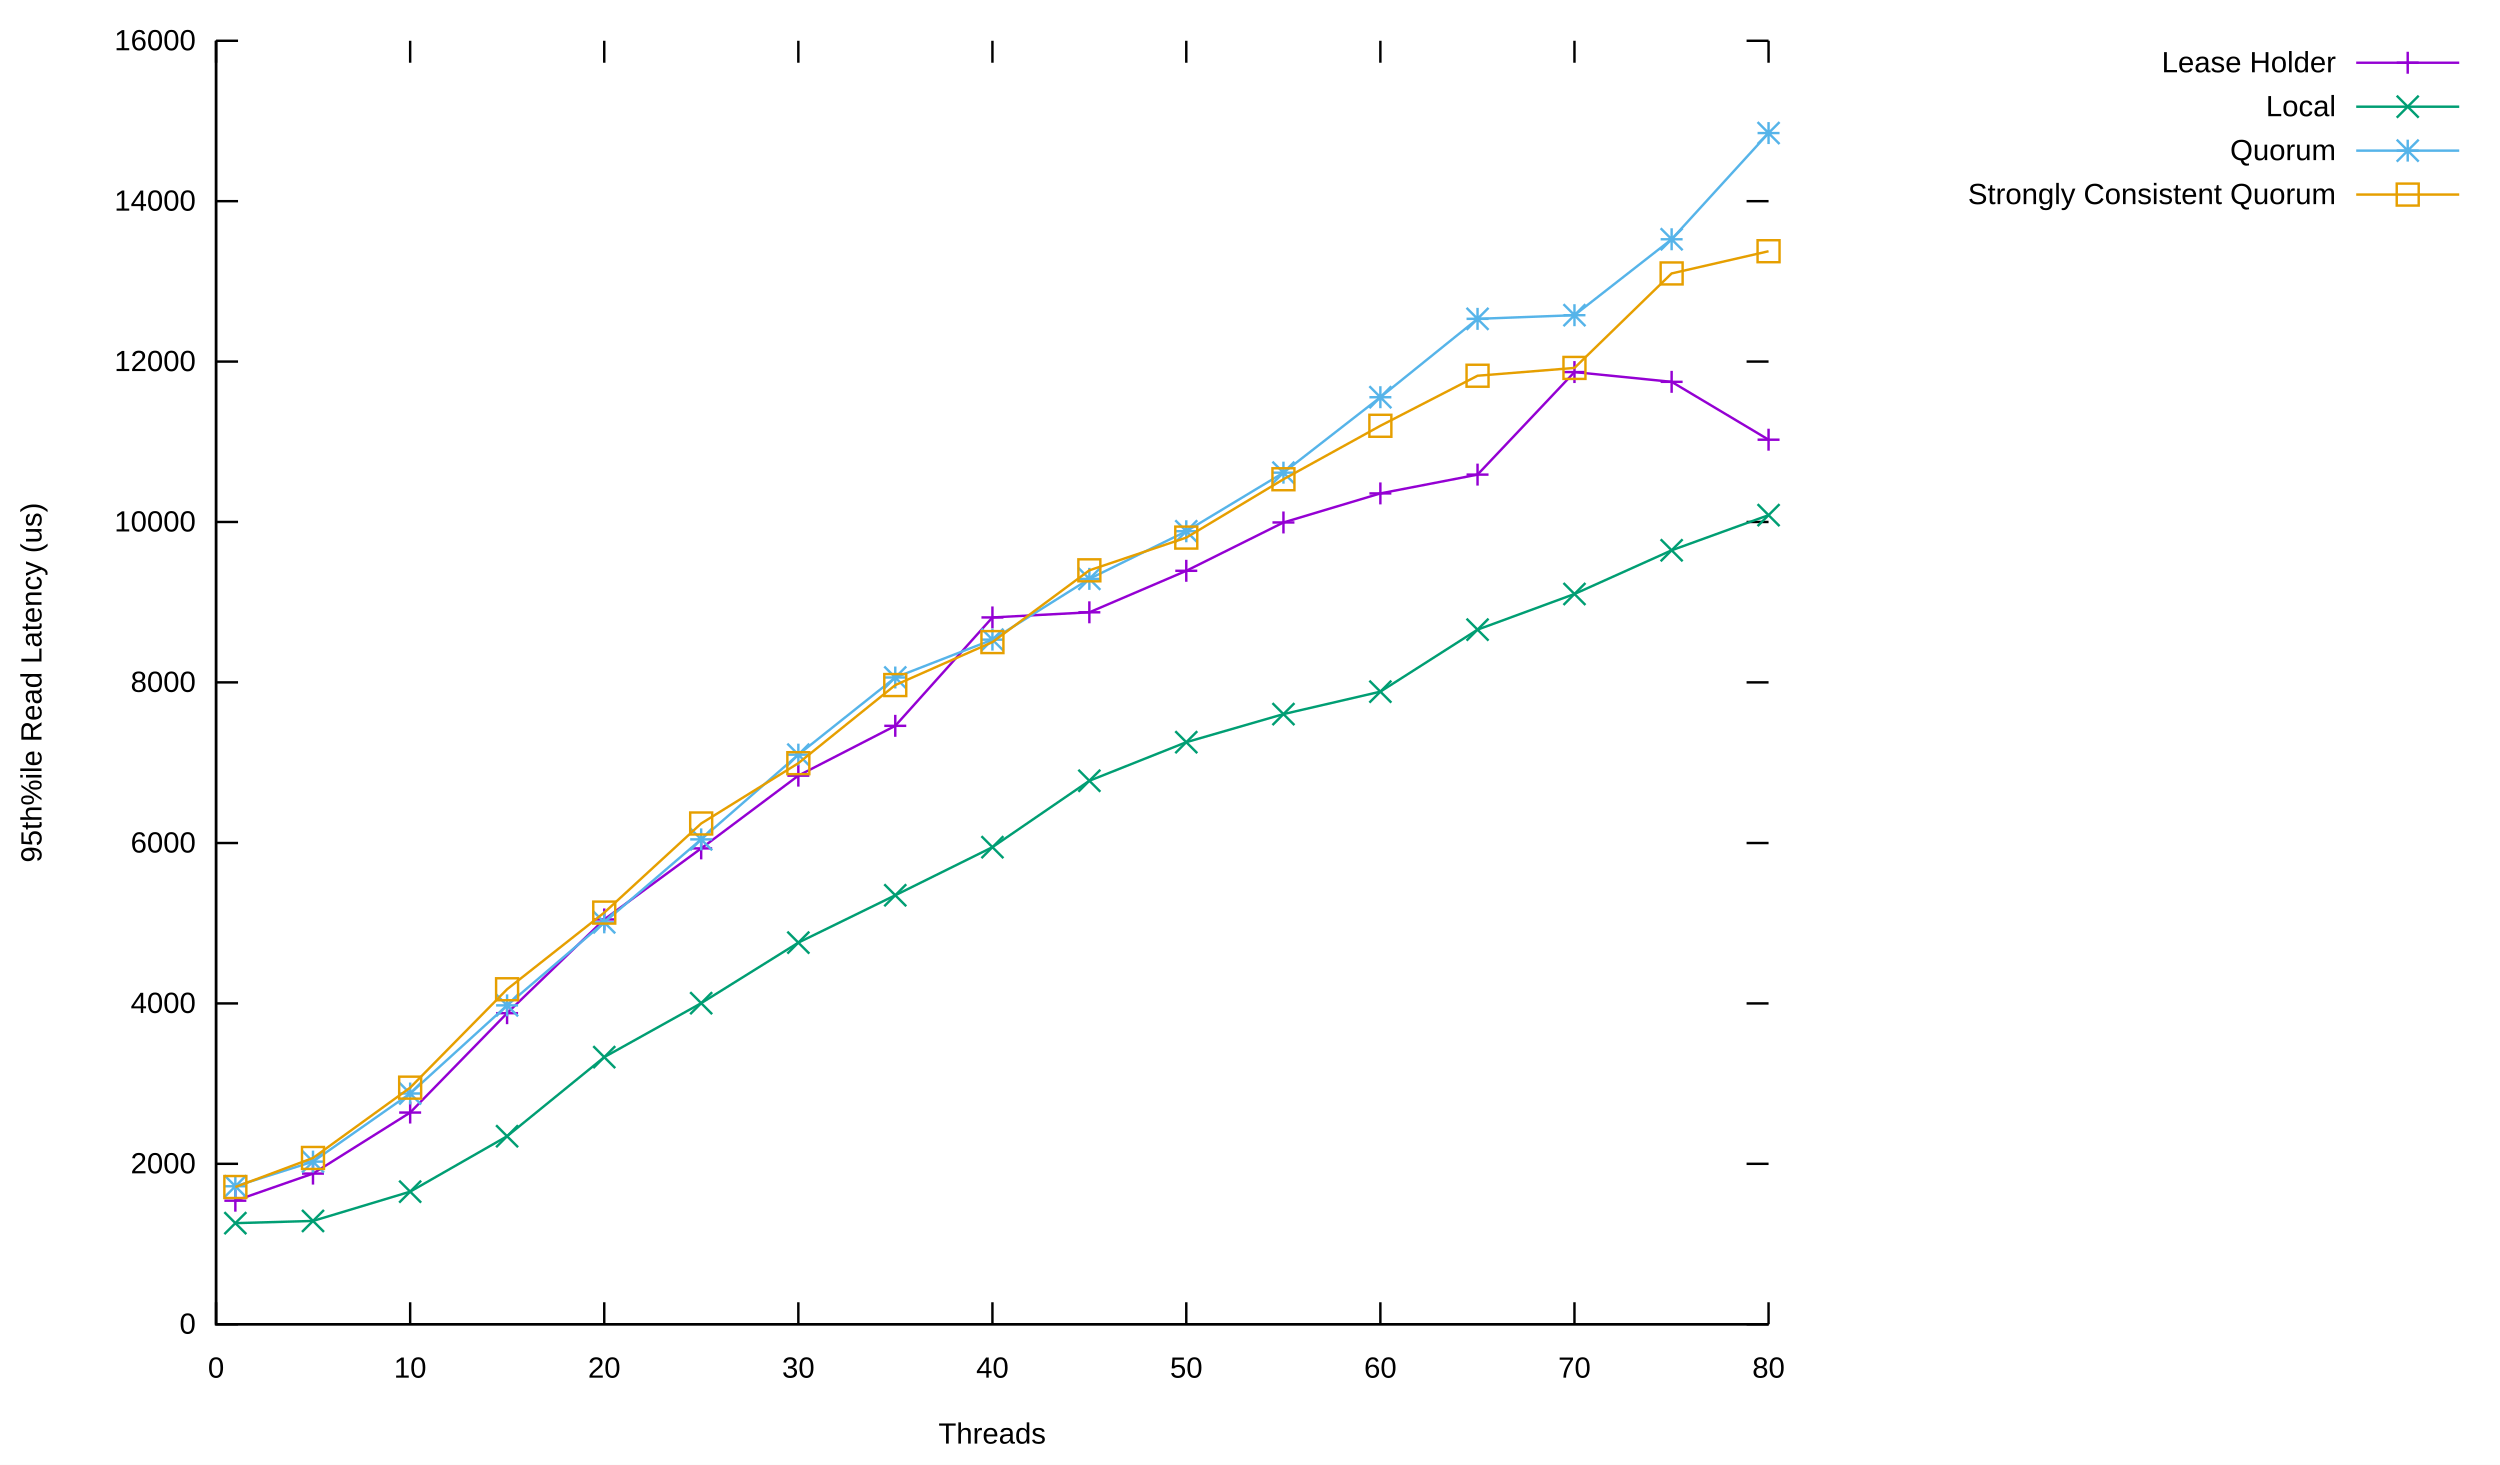
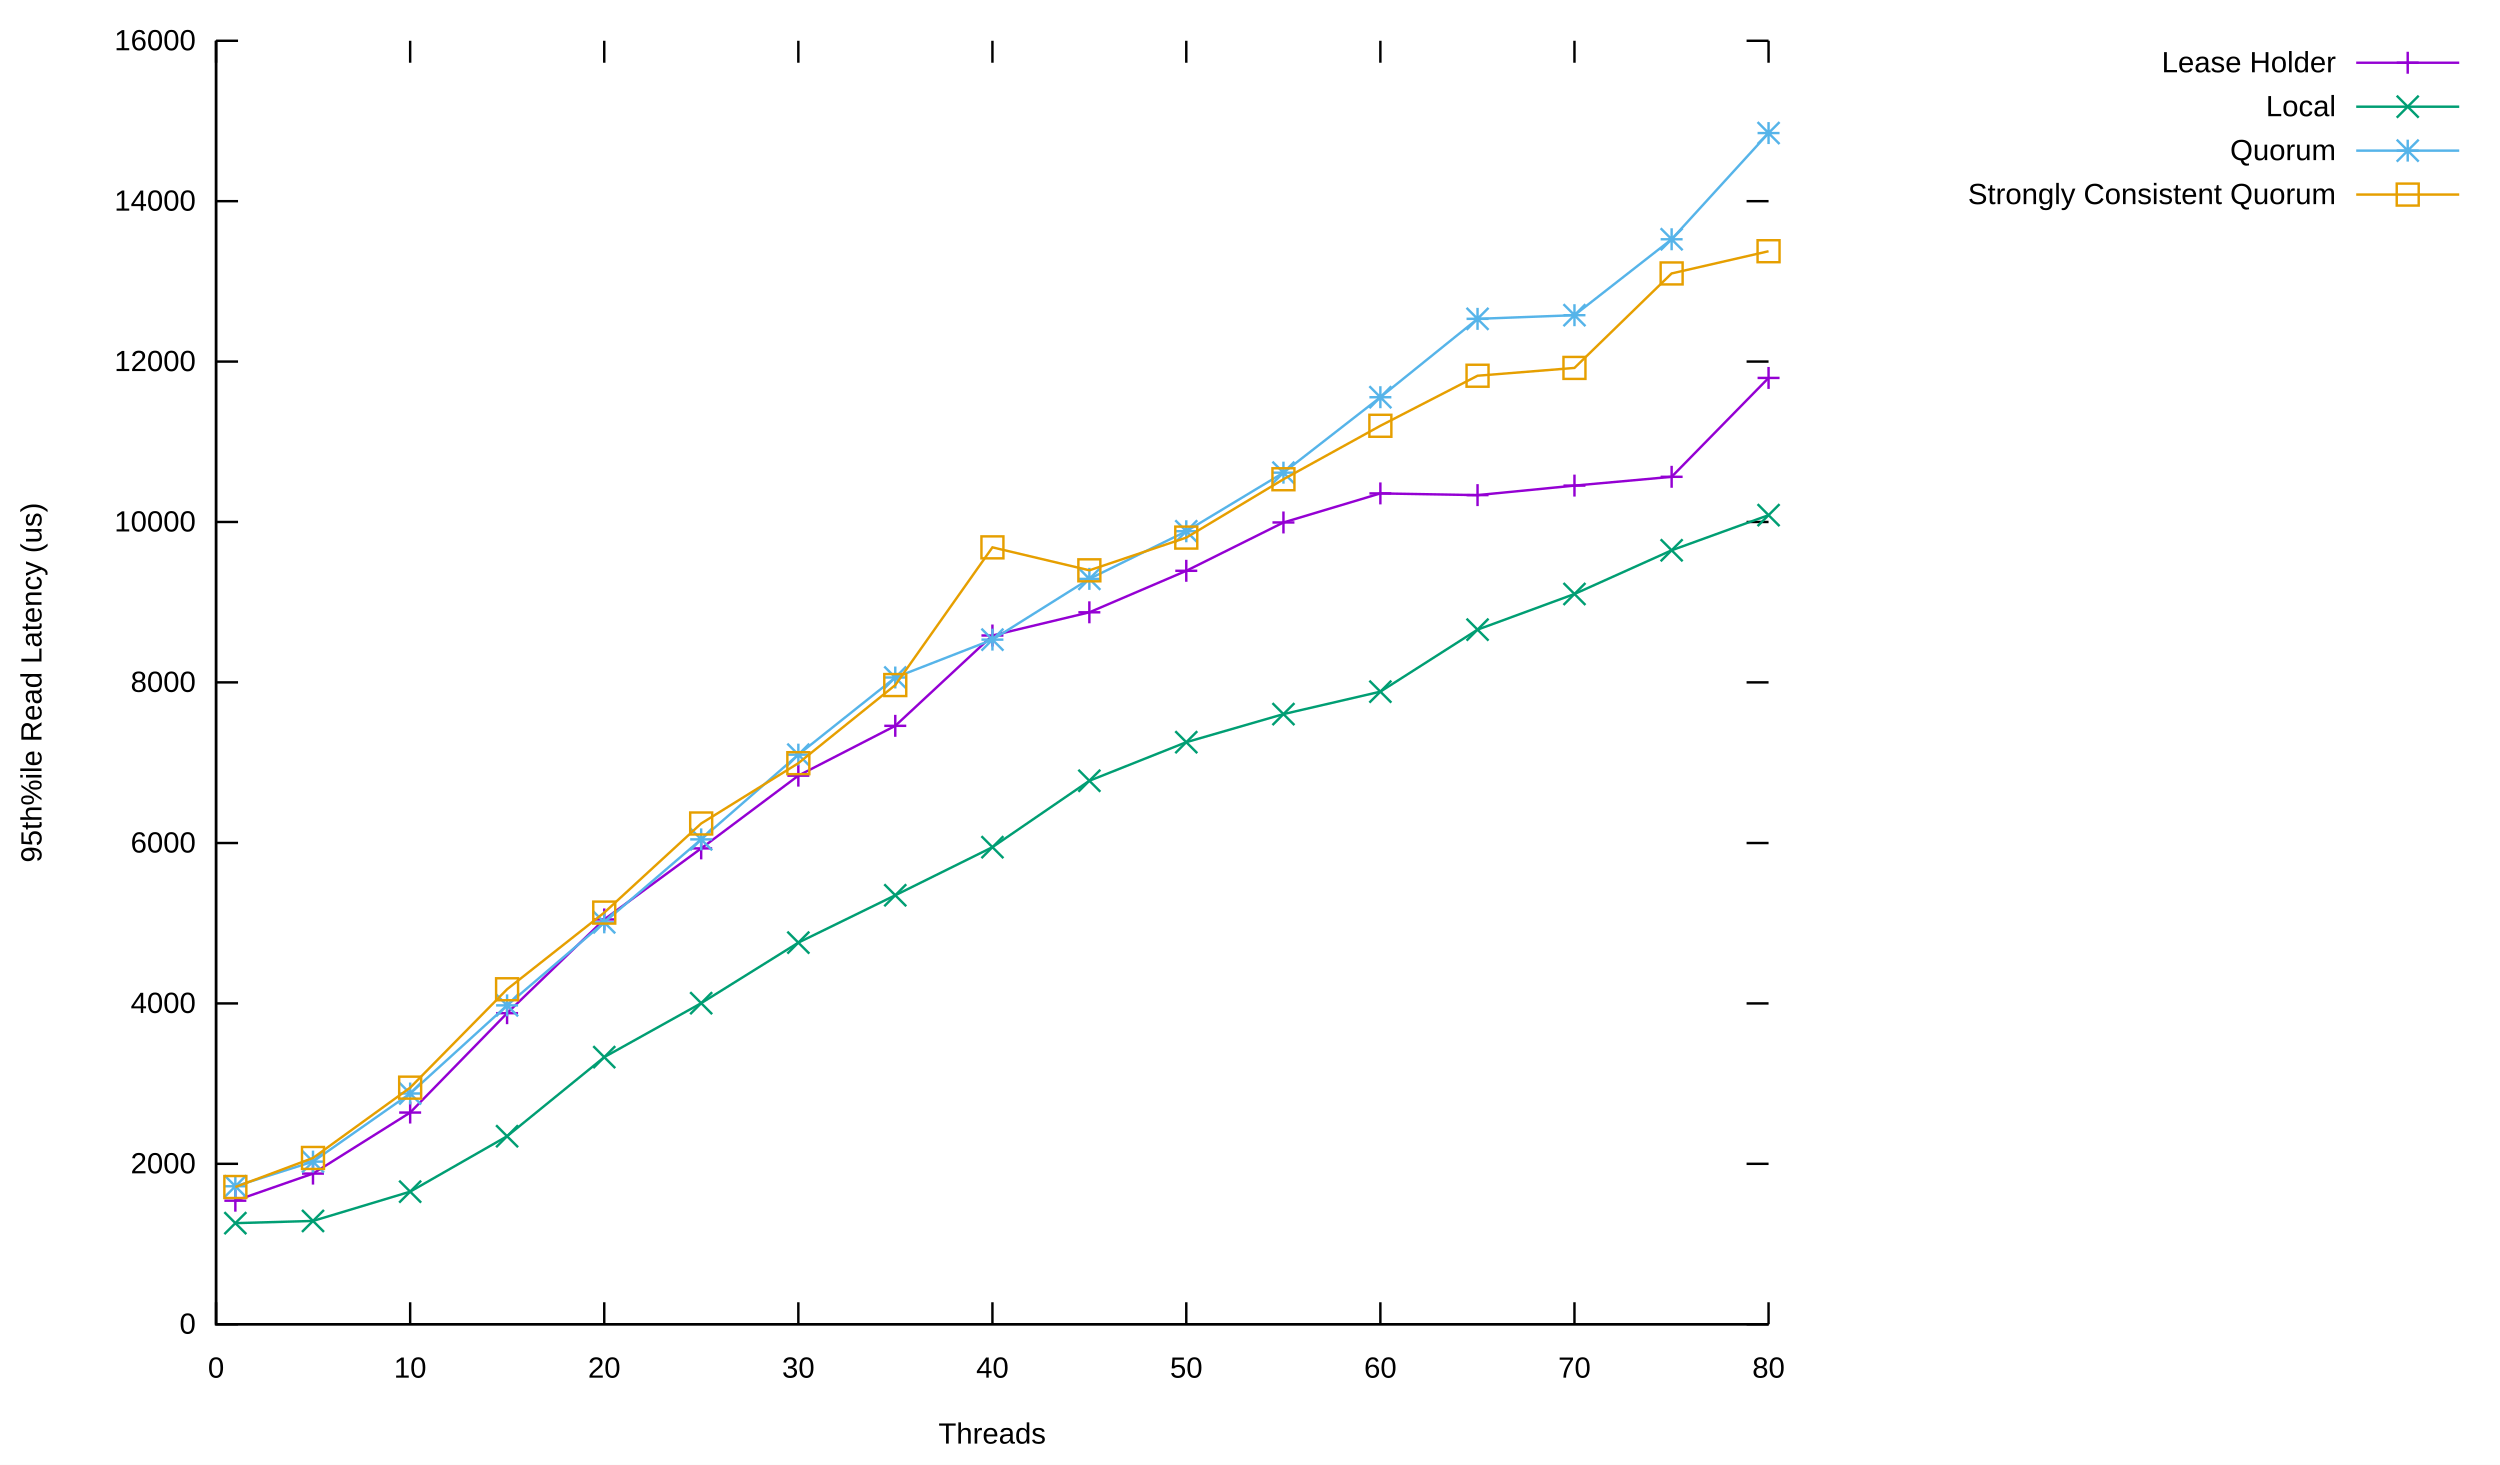
<svg xmlns="http://www.w3.org/2000/svg" xmlns:xlink="http://www.w3.org/1999/xlink" width="1024" height="600" viewBox="0 0 1024 600">
  <g id="gnuplot_canvas">
    <rect x="0" y="0" width="1024" height="600" fill="#ffffff" />
    <defs>
      <circle id="gpDot" r="0.5" stroke-width="0.5" />
      <path id="gpPt0" stroke-width="0.222" stroke="currentColor" d="M-1,0 h2 M0,-1 v2" />
      <path id="gpPt1" stroke-width="0.222" stroke="currentColor" d="M-1,-1 L1,1 M1,-1 L-1,1" />
      <path id="gpPt2" stroke-width="0.222" stroke="currentColor" d="M-1,0 L1,0 M0,-1 L0,1 M-1,-1 L1,1 M-1,1 L1,-1" />
      <rect id="gpPt3" stroke-width="0.222" stroke="currentColor" x="-1" y="-1" width="2" height="2" />
      <rect id="gpPt4" stroke-width="0.222" stroke="currentColor" fill="currentColor" x="-1" y="-1" width="2" height="2" />
      <circle id="gpPt5" stroke-width="0.222" stroke="currentColor" cx="0" cy="0" r="1" />
      <use xlink:href="#gpPt5" id="gpPt6" fill="currentColor" stroke="none" />
      <path id="gpPt7" stroke-width="0.222" stroke="currentColor" d="M0,-1.33 L-1.33,0.67 L1.33,0.67 z" />
      <use xlink:href="#gpPt7" id="gpPt8" fill="currentColor" stroke="none" />
      <use xlink:href="#gpPt7" id="gpPt9" stroke="currentColor" transform="rotate(180)" />
      <use xlink:href="#gpPt9" id="gpPt10" fill="currentColor" stroke="none" />
      <use xlink:href="#gpPt3" id="gpPt11" stroke="currentColor" transform="rotate(45)" />
      <use xlink:href="#gpPt11" id="gpPt12" fill="currentColor" stroke="none" />
      <path id="gpPt13" stroke-width="0.222" stroke="currentColor" d="M0,1.330 L1.265,0.411 L0.782,-1.067 L-0.782,-1.076 L-1.265,0.411 z" />
      <use xlink:href="#gpPt13" id="gpPt14" fill="currentColor" stroke="none" />
      <filter id="textbox" filterUnits="objectBoundingBox" x="0" y="0" height="1" width="1">
        <feFlood flood-color="#FFFFFF" flood-opacity="1" result="bgnd" />
        <feComposite in="SourceGraphic" in2="bgnd" operator="atop" />
      </filter>
      <filter id="greybox" filterUnits="objectBoundingBox" x="0" y="0" height="1" width="1">
        <feFlood flood-color="lightgrey" flood-opacity="1" result="grey" />
        <feComposite in="SourceGraphic" in2="grey" operator="atop" />
      </filter>
    </defs>
    <g fill="none" color="#FFFFFF" stroke="currentColor" stroke-width="1.00" stroke-linecap="butt" stroke-linejoin="miter">
</g>
    <g fill="none" color="black" stroke="currentColor" stroke-width="1.00" stroke-linecap="butt" stroke-linejoin="miter">
      <path stroke="black" d="M88.5,542.4 L97.5,542.4 M724.4,542.4 L715.4,542.4  " />
      <g transform="translate(80.2,546.3)" stroke="none" fill="black" font-family="Arial" font-size="12.00" text-anchor="end">
        <text>
          <tspan font-family="Arial"> 0</tspan>
        </text>
      </g>
    </g>
    <g fill="none" color="black" stroke="currentColor" stroke-width="1.00" stroke-linecap="butt" stroke-linejoin="miter">
      <path stroke="black" d="M88.5,476.7 L97.5,476.7 M724.4,476.7 L715.4,476.7  " />
      <g transform="translate(80.2,480.6)" stroke="none" fill="black" font-family="Arial" font-size="12.00" text-anchor="end">
        <text>
          <tspan font-family="Arial"> 2000</tspan>
        </text>
      </g>
    </g>
    <g fill="none" color="black" stroke="currentColor" stroke-width="1.00" stroke-linecap="butt" stroke-linejoin="miter">
      <path stroke="black" d="M88.5,411.0 L97.5,411.0 M724.4,411.0 L715.4,411.0  " />
      <g transform="translate(80.2,414.9)" stroke="none" fill="black" font-family="Arial" font-size="12.00" text-anchor="end">
        <text>
          <tspan font-family="Arial"> 4000</tspan>
        </text>
      </g>
    </g>
    <g fill="none" color="black" stroke="currentColor" stroke-width="1.00" stroke-linecap="butt" stroke-linejoin="miter">
      <path stroke="black" d="M88.5,345.3 L97.5,345.3 M724.4,345.3 L715.4,345.3  " />
      <g transform="translate(80.2,349.2)" stroke="none" fill="black" font-family="Arial" font-size="12.00" text-anchor="end">
        <text>
          <tspan font-family="Arial"> 6000</tspan>
        </text>
      </g>
    </g>
    <g fill="none" color="black" stroke="currentColor" stroke-width="1.00" stroke-linecap="butt" stroke-linejoin="miter">
      <path stroke="black" d="M88.5,279.5 L97.5,279.5 M724.4,279.5 L715.4,279.5  " />
      <g transform="translate(80.2,283.4)" stroke="none" fill="black" font-family="Arial" font-size="12.00" text-anchor="end">
        <text>
          <tspan font-family="Arial"> 8000</tspan>
        </text>
      </g>
    </g>
    <g fill="none" color="black" stroke="currentColor" stroke-width="1.00" stroke-linecap="butt" stroke-linejoin="miter">
      <path stroke="black" d="M88.5,213.8 L97.5,213.8 M724.4,213.8 L715.4,213.8  " />
      <g transform="translate(80.2,217.7)" stroke="none" fill="black" font-family="Arial" font-size="12.00" text-anchor="end">
        <text>
          <tspan font-family="Arial"> 10000</tspan>
        </text>
      </g>
    </g>
    <g fill="none" color="black" stroke="currentColor" stroke-width="1.00" stroke-linecap="butt" stroke-linejoin="miter">
      <path stroke="black" d="M88.5,148.1 L97.5,148.1 M724.4,148.1 L715.4,148.1  " />
      <g transform="translate(80.2,152.0)" stroke="none" fill="black" font-family="Arial" font-size="12.00" text-anchor="end">
        <text>
          <tspan font-family="Arial"> 12000</tspan>
        </text>
      </g>
    </g>
    <g fill="none" color="black" stroke="currentColor" stroke-width="1.00" stroke-linecap="butt" stroke-linejoin="miter">
      <path stroke="black" d="M88.5,82.4 L97.5,82.4 M724.4,82.4 L715.4,82.4  " />
      <g transform="translate(80.2,86.3)" stroke="none" fill="black" font-family="Arial" font-size="12.00" text-anchor="end">
        <text>
          <tspan font-family="Arial"> 14000</tspan>
        </text>
      </g>
    </g>
    <g fill="none" color="black" stroke="currentColor" stroke-width="1.00" stroke-linecap="butt" stroke-linejoin="miter">
      <path stroke="black" d="M88.5,16.7 L97.5,16.7 M724.4,16.7 L715.4,16.7  " />
      <g transform="translate(80.2,20.6)" stroke="none" fill="black" font-family="Arial" font-size="12.00" text-anchor="end">
        <text>
          <tspan font-family="Arial"> 16000</tspan>
        </text>
      </g>
    </g>
    <g fill="none" color="black" stroke="currentColor" stroke-width="1.00" stroke-linecap="butt" stroke-linejoin="miter">
      <path stroke="black" d="M88.5,542.4 L88.5,533.4 M88.5,16.7 L88.5,25.7  " />
      <g transform="translate(88.5,564.3)" stroke="none" fill="black" font-family="Arial" font-size="12.00" text-anchor="middle">
        <text>
          <tspan font-family="Arial"> 0</tspan>
        </text>
      </g>
    </g>
    <g fill="none" color="black" stroke="currentColor" stroke-width="1.00" stroke-linecap="butt" stroke-linejoin="miter">
      <path stroke="black" d="M168.0,542.4 L168.0,533.4 M168.0,16.7 L168.0,25.7  " />
      <g transform="translate(168.0,564.3)" stroke="none" fill="black" font-family="Arial" font-size="12.00" text-anchor="middle">
        <text>
          <tspan font-family="Arial"> 10</tspan>
        </text>
      </g>
    </g>
    <g fill="none" color="black" stroke="currentColor" stroke-width="1.00" stroke-linecap="butt" stroke-linejoin="miter">
      <path stroke="black" d="M247.5,542.4 L247.5,533.4 M247.5,16.7 L247.5,25.7  " />
      <g transform="translate(247.5,564.3)" stroke="none" fill="black" font-family="Arial" font-size="12.00" text-anchor="middle">
        <text>
          <tspan font-family="Arial"> 20</tspan>
        </text>
      </g>
    </g>
    <g fill="none" color="black" stroke="currentColor" stroke-width="1.00" stroke-linecap="butt" stroke-linejoin="miter">
      <path stroke="black" d="M327.0,542.4 L327.0,533.4 M327.0,16.7 L327.0,25.7  " />
      <g transform="translate(327.0,564.3)" stroke="none" fill="black" font-family="Arial" font-size="12.00" text-anchor="middle">
        <text>
          <tspan font-family="Arial"> 30</tspan>
        </text>
      </g>
    </g>
    <g fill="none" color="black" stroke="currentColor" stroke-width="1.00" stroke-linecap="butt" stroke-linejoin="miter">
      <path stroke="black" d="M406.5,542.4 L406.5,533.4 M406.5,16.7 L406.5,25.7  " />
      <g transform="translate(406.5,564.3)" stroke="none" fill="black" font-family="Arial" font-size="12.00" text-anchor="middle">
        <text>
          <tspan font-family="Arial"> 40</tspan>
        </text>
      </g>
    </g>
    <g fill="none" color="black" stroke="currentColor" stroke-width="1.00" stroke-linecap="butt" stroke-linejoin="miter">
      <path stroke="black" d="M485.9,542.4 L485.9,533.4 M485.9,16.7 L485.9,25.7  " />
      <g transform="translate(485.9,564.3)" stroke="none" fill="black" font-family="Arial" font-size="12.00" text-anchor="middle">
        <text>
          <tspan font-family="Arial"> 50</tspan>
        </text>
      </g>
    </g>
    <g fill="none" color="black" stroke="currentColor" stroke-width="1.00" stroke-linecap="butt" stroke-linejoin="miter">
      <path stroke="black" d="M565.4,542.4 L565.4,533.4 M565.4,16.7 L565.4,25.7  " />
      <g transform="translate(565.4,564.3)" stroke="none" fill="black" font-family="Arial" font-size="12.00" text-anchor="middle">
        <text>
          <tspan font-family="Arial"> 60</tspan>
        </text>
      </g>
    </g>
    <g fill="none" color="black" stroke="currentColor" stroke-width="1.00" stroke-linecap="butt" stroke-linejoin="miter">
      <path stroke="black" d="M644.9,542.4 L644.9,533.4 M644.9,16.7 L644.9,25.7  " />
      <g transform="translate(644.9,564.3)" stroke="none" fill="black" font-family="Arial" font-size="12.00" text-anchor="middle">
        <text>
          <tspan font-family="Arial"> 70</tspan>
        </text>
      </g>
    </g>
    <g fill="none" color="black" stroke="currentColor" stroke-width="1.00" stroke-linecap="butt" stroke-linejoin="miter">
      <path stroke="black" d="M724.4,542.4 L724.4,533.4 M724.4,16.7 L724.4,25.7  " />
      <g transform="translate(724.4,564.3)" stroke="none" fill="black" font-family="Arial" font-size="12.00" text-anchor="middle">
        <text>
          <tspan font-family="Arial"> 80</tspan>
        </text>
      </g>
    </g>
    <g fill="none" color="black" stroke="currentColor" stroke-width="1.00" stroke-linecap="butt" stroke-linejoin="miter">
</g>
    <g fill="none" color="black" stroke="currentColor" stroke-width="1.00" stroke-linecap="butt" stroke-linejoin="miter">
      <path stroke="black" d="M88.5,16.7 L88.5,542.4 L724.4,542.4 M724.4,16.7 M88.5,16.7  " />
    </g>
    <g fill="none" color="black" stroke="currentColor" stroke-width="1.00" stroke-linecap="butt" stroke-linejoin="miter">
      <g transform="translate(17.0,279.6) rotate(270)" stroke="none" fill="black" font-family="Arial" font-size="12.00" text-anchor="middle">
        <text>
          <tspan font-family="Arial">95th%ile Read Latency (us)</tspan>
        </text>
      </g>
    </g>
    <g fill="none" color="black" stroke="currentColor" stroke-width="1.00" stroke-linecap="butt" stroke-linejoin="miter">
      <g transform="translate(406.4,591.3)" stroke="none" fill="black" font-family="Arial" font-size="12.00" text-anchor="middle">
        <text>
          <tspan font-family="Arial">Threads</tspan>
        </text>
      </g>
    </g>
    <g fill="none" color="black" stroke="currentColor" stroke-width="1.00" stroke-linecap="butt" stroke-linejoin="miter">
</g>
    <g id="gnuplot_plot_1">
      <g fill="none" color="black" stroke="currentColor" stroke-width="1.00" stroke-linecap="butt" stroke-linejoin="miter">
        <g transform="translate(956.8,29.6)" stroke="none" fill="black" font-family="Arial" font-size="12.00" text-anchor="end">
          <text>
            <tspan font-family="Arial">Lease Holder</tspan>
          </text>
        </g>
      </g>
      <g fill="none" color="black" stroke="currentColor" stroke-width="1.00" stroke-linecap="butt" stroke-linejoin="miter">
-         <path stroke="rgb(148,   0, 211)" d="M965.1,25.7 L1007.3,25.7 M96.4,491.8 L128.2,480.7 L168.0,455.7 L207.7,415.0 L247.5,376.6 L287.2,347.5   L327.0,317.7 L366.7,297.3 L406.5,252.9 L446.2,250.8 L485.9,233.8 L525.7,214.0 L565.4,202.1 L605.2,194.4   L644.9,152.4 L684.7,156.4 L724.4,180.1  " />
+         <path stroke="rgb(148,   0, 211)" d="M965.1,25.7 L1007.3,25.7 M96.4,491.8 L128.2,480.7 L168.0,455.7 L207.7,415.0 L247.5,376.6 L287.2,347.5   L327.0,317.7 L366.7,297.3 L406.5,260.3 L446.2,250.8 L485.9,233.8 L525.7,214.0 L565.4,202.1 L605.2,202.8   L644.9,198.9 L684.7,195.3 L724.4,154.8  " />
        <use xlink:href="#gpPt0" transform="translate(96.4,491.8) scale(4.50)" color="rgb(148,   0, 211)" />
        <use xlink:href="#gpPt0" transform="translate(128.2,480.7) scale(4.50)" color="rgb(148,   0, 211)" />
        <use xlink:href="#gpPt0" transform="translate(168.0,455.7) scale(4.50)" color="rgb(148,   0, 211)" />
        <use xlink:href="#gpPt0" transform="translate(207.7,415.0) scale(4.50)" color="rgb(148,   0, 211)" />
        <use xlink:href="#gpPt0" transform="translate(247.5,376.6) scale(4.50)" color="rgb(148,   0, 211)" />
        <use xlink:href="#gpPt0" transform="translate(287.2,347.5) scale(4.50)" color="rgb(148,   0, 211)" />
        <use xlink:href="#gpPt0" transform="translate(327.0,317.7) scale(4.50)" color="rgb(148,   0, 211)" />
        <use xlink:href="#gpPt0" transform="translate(366.7,297.3) scale(4.50)" color="rgb(148,   0, 211)" />
-         <use xlink:href="#gpPt0" transform="translate(406.5,252.9) scale(4.50)" color="rgb(148,   0, 211)" />
+         <use xlink:href="#gpPt0" transform="translate(406.5,260.3) scale(4.50)" color="rgb(148,   0, 211)" />
        <use xlink:href="#gpPt0" transform="translate(446.2,250.8) scale(4.50)" color="rgb(148,   0, 211)" />
        <use xlink:href="#gpPt0" transform="translate(485.9,233.8) scale(4.50)" color="rgb(148,   0, 211)" />
        <use xlink:href="#gpPt0" transform="translate(525.7,214.0) scale(4.50)" color="rgb(148,   0, 211)" />
        <use xlink:href="#gpPt0" transform="translate(565.4,202.1) scale(4.50)" color="rgb(148,   0, 211)" />
-         <use xlink:href="#gpPt0" transform="translate(605.2,194.4) scale(4.50)" color="rgb(148,   0, 211)" />
-         <use xlink:href="#gpPt0" transform="translate(644.9,152.4) scale(4.50)" color="rgb(148,   0, 211)" />
-         <use xlink:href="#gpPt0" transform="translate(684.7,156.4) scale(4.50)" color="rgb(148,   0, 211)" />
-         <use xlink:href="#gpPt0" transform="translate(724.4,180.1) scale(4.50)" color="rgb(148,   0, 211)" />
+         <use xlink:href="#gpPt0" transform="translate(605.2,202.8) scale(4.50)" color="rgb(148,   0, 211)" />
+         <use xlink:href="#gpPt0" transform="translate(644.9,198.9) scale(4.50)" color="rgb(148,   0, 211)" />
+         <use xlink:href="#gpPt0" transform="translate(684.7,195.3) scale(4.50)" color="rgb(148,   0, 211)" />
+         <use xlink:href="#gpPt0" transform="translate(724.4,154.8) scale(4.50)" color="rgb(148,   0, 211)" />
        <use xlink:href="#gpPt0" transform="translate(986.2,25.7) scale(4.50)" color="rgb(148,   0, 211)" />
      </g>
    </g>
    <g id="gnuplot_plot_2">
      <g fill="none" color="black" stroke="currentColor" stroke-width="1.00" stroke-linecap="butt" stroke-linejoin="miter">
        <g transform="translate(956.8,47.6)" stroke="none" fill="black" font-family="Arial" font-size="12.00" text-anchor="end">
          <text>
            <tspan font-family="Arial">Local</tspan>
          </text>
        </g>
      </g>
      <g fill="none" color="black" stroke="currentColor" stroke-width="1.00" stroke-linecap="butt" stroke-linejoin="miter">
        <path stroke="rgb(  0, 158, 115)" d="M965.1,43.7 L1007.3,43.7 M96.4,501.0 L128.2,500.1 L168.0,488.1 L207.7,465.4 L247.5,433.0 L287.2,410.9   L327.0,386.1 L366.7,366.7 L406.5,347.0 L446.2,319.8 L485.9,304.0 L525.7,292.5 L565.4,283.3 L605.2,257.9   L644.9,243.3 L684.7,225.4 L724.4,211.0  " />
        <use xlink:href="#gpPt1" transform="translate(96.4,501.0) scale(4.50)" color="rgb(  0, 158, 115)" />
        <use xlink:href="#gpPt1" transform="translate(128.2,500.1) scale(4.50)" color="rgb(  0, 158, 115)" />
        <use xlink:href="#gpPt1" transform="translate(168.0,488.1) scale(4.50)" color="rgb(  0, 158, 115)" />
        <use xlink:href="#gpPt1" transform="translate(207.7,465.4) scale(4.50)" color="rgb(  0, 158, 115)" />
        <use xlink:href="#gpPt1" transform="translate(247.5,433.0) scale(4.50)" color="rgb(  0, 158, 115)" />
        <use xlink:href="#gpPt1" transform="translate(287.2,410.9) scale(4.50)" color="rgb(  0, 158, 115)" />
        <use xlink:href="#gpPt1" transform="translate(327.0,386.1) scale(4.50)" color="rgb(  0, 158, 115)" />
        <use xlink:href="#gpPt1" transform="translate(366.7,366.7) scale(4.50)" color="rgb(  0, 158, 115)" />
        <use xlink:href="#gpPt1" transform="translate(406.5,347.0) scale(4.50)" color="rgb(  0, 158, 115)" />
        <use xlink:href="#gpPt1" transform="translate(446.2,319.8) scale(4.50)" color="rgb(  0, 158, 115)" />
        <use xlink:href="#gpPt1" transform="translate(485.9,304.0) scale(4.50)" color="rgb(  0, 158, 115)" />
        <use xlink:href="#gpPt1" transform="translate(525.7,292.5) scale(4.50)" color="rgb(  0, 158, 115)" />
        <use xlink:href="#gpPt1" transform="translate(565.4,283.3) scale(4.50)" color="rgb(  0, 158, 115)" />
        <use xlink:href="#gpPt1" transform="translate(605.2,257.9) scale(4.50)" color="rgb(  0, 158, 115)" />
        <use xlink:href="#gpPt1" transform="translate(644.9,243.3) scale(4.50)" color="rgb(  0, 158, 115)" />
        <use xlink:href="#gpPt1" transform="translate(684.7,225.4) scale(4.50)" color="rgb(  0, 158, 115)" />
        <use xlink:href="#gpPt1" transform="translate(724.4,211.0) scale(4.50)" color="rgb(  0, 158, 115)" />
        <use xlink:href="#gpPt1" transform="translate(986.2,43.7) scale(4.50)" color="rgb(  0, 158, 115)" />
      </g>
    </g>
    <g id="gnuplot_plot_3">
      <g fill="none" color="black" stroke="currentColor" stroke-width="1.00" stroke-linecap="butt" stroke-linejoin="miter">
        <g transform="translate(956.8,65.6)" stroke="none" fill="black" font-family="Arial" font-size="12.00" text-anchor="end">
          <text>
            <tspan font-family="Arial">Quorum</tspan>
          </text>
        </g>
      </g>
      <g fill="none" color="black" stroke="currentColor" stroke-width="1.00" stroke-linecap="butt" stroke-linejoin="miter">
        <path stroke="rgb( 86, 180, 233)" d="M965.1,61.7 L1007.3,61.7 M96.4,485.9 L128.2,475.8 L168.0,447.9 L207.7,411.8 L247.5,377.8 L287.2,343.8   L327.0,309.1 L366.7,277.5 L406.5,262.0 L446.2,237.1 L485.9,217.6 L525.7,193.6 L565.4,162.7 L605.2,130.6   L644.9,129.1 L684.7,98.0 L724.4,54.5  " />
        <use xlink:href="#gpPt2" transform="translate(96.4,485.9) scale(4.50)" color="rgb( 86, 180, 233)" />
        <use xlink:href="#gpPt2" transform="translate(128.2,475.8) scale(4.50)" color="rgb( 86, 180, 233)" />
        <use xlink:href="#gpPt2" transform="translate(168.0,447.9) scale(4.50)" color="rgb( 86, 180, 233)" />
        <use xlink:href="#gpPt2" transform="translate(207.7,411.8) scale(4.50)" color="rgb( 86, 180, 233)" />
        <use xlink:href="#gpPt2" transform="translate(247.5,377.8) scale(4.50)" color="rgb( 86, 180, 233)" />
        <use xlink:href="#gpPt2" transform="translate(287.2,343.8) scale(4.50)" color="rgb( 86, 180, 233)" />
        <use xlink:href="#gpPt2" transform="translate(327.0,309.1) scale(4.50)" color="rgb( 86, 180, 233)" />
        <use xlink:href="#gpPt2" transform="translate(366.7,277.5) scale(4.50)" color="rgb( 86, 180, 233)" />
        <use xlink:href="#gpPt2" transform="translate(406.5,262.0) scale(4.50)" color="rgb( 86, 180, 233)" />
        <use xlink:href="#gpPt2" transform="translate(446.2,237.1) scale(4.50)" color="rgb( 86, 180, 233)" />
        <use xlink:href="#gpPt2" transform="translate(485.9,217.6) scale(4.50)" color="rgb( 86, 180, 233)" />
        <use xlink:href="#gpPt2" transform="translate(525.7,193.6) scale(4.50)" color="rgb( 86, 180, 233)" />
        <use xlink:href="#gpPt2" transform="translate(565.4,162.7) scale(4.50)" color="rgb( 86, 180, 233)" />
        <use xlink:href="#gpPt2" transform="translate(605.2,130.6) scale(4.50)" color="rgb( 86, 180, 233)" />
        <use xlink:href="#gpPt2" transform="translate(644.9,129.1) scale(4.50)" color="rgb( 86, 180, 233)" />
        <use xlink:href="#gpPt2" transform="translate(684.7,98.0) scale(4.50)" color="rgb( 86, 180, 233)" />
        <use xlink:href="#gpPt2" transform="translate(724.4,54.5) scale(4.50)" color="rgb( 86, 180, 233)" />
        <use xlink:href="#gpPt2" transform="translate(986.2,61.7) scale(4.50)" color="rgb( 86, 180, 233)" />
      </g>
    </g>
    <g id="gnuplot_plot_4">
      <g fill="none" color="black" stroke="currentColor" stroke-width="1.00" stroke-linecap="butt" stroke-linejoin="miter">
        <g transform="translate(956.8,83.6)" stroke="none" fill="black" font-family="Arial" font-size="12.00" text-anchor="end">
          <text>
            <tspan font-family="Arial">Strongly Consistent Quorum</tspan>
          </text>
        </g>
      </g>
      <g fill="none" color="black" stroke="currentColor" stroke-width="1.00" stroke-linecap="butt" stroke-linejoin="miter">
-         <path stroke="rgb(230, 159,   0)" d="M965.1,79.7 L1007.3,79.7 M96.4,486.2 L128.2,474.3 L168.0,445.5 L207.7,405.2 L247.5,373.8 L287.2,337.3   L327.0,312.6 L366.7,280.6 L406.5,263.0 L446.2,233.6 L485.9,220.2 L525.7,196.3 L565.4,174.4 L605.2,153.9   L644.9,150.7 L684.7,112.0 L724.4,102.9  " />
+         <path stroke="rgb(230, 159,   0)" d="M965.1,79.7 L1007.3,79.7 M96.4,486.2 L128.2,474.3 L168.0,445.5 L207.7,405.2 L247.5,373.8 L287.2,337.3   L327.0,312.6 L366.7,280.6 L406.5,224.2 L446.2,233.6 L485.9,220.2 L525.7,196.3 L565.4,174.4 L605.2,153.9   L644.9,150.7 L684.7,112.0 L724.4,102.9  " />
        <use xlink:href="#gpPt3" transform="translate(96.4,486.2) scale(4.50)" color="rgb(230, 159,   0)" />
        <use xlink:href="#gpPt3" transform="translate(128.2,474.3) scale(4.50)" color="rgb(230, 159,   0)" />
        <use xlink:href="#gpPt3" transform="translate(168.0,445.5) scale(4.50)" color="rgb(230, 159,   0)" />
        <use xlink:href="#gpPt3" transform="translate(207.7,405.2) scale(4.50)" color="rgb(230, 159,   0)" />
        <use xlink:href="#gpPt3" transform="translate(247.5,373.8) scale(4.50)" color="rgb(230, 159,   0)" />
        <use xlink:href="#gpPt3" transform="translate(287.2,337.3) scale(4.50)" color="rgb(230, 159,   0)" />
        <use xlink:href="#gpPt3" transform="translate(327.0,312.6) scale(4.50)" color="rgb(230, 159,   0)" />
        <use xlink:href="#gpPt3" transform="translate(366.7,280.6) scale(4.50)" color="rgb(230, 159,   0)" />
-         <use xlink:href="#gpPt3" transform="translate(406.5,263.0) scale(4.50)" color="rgb(230, 159,   0)" />
+         <use xlink:href="#gpPt3" transform="translate(406.5,224.2) scale(4.50)" color="rgb(230, 159,   0)" />
        <use xlink:href="#gpPt3" transform="translate(446.2,233.6) scale(4.50)" color="rgb(230, 159,   0)" />
        <use xlink:href="#gpPt3" transform="translate(485.9,220.2) scale(4.50)" color="rgb(230, 159,   0)" />
        <use xlink:href="#gpPt3" transform="translate(525.7,196.3) scale(4.50)" color="rgb(230, 159,   0)" />
        <use xlink:href="#gpPt3" transform="translate(565.4,174.4) scale(4.50)" color="rgb(230, 159,   0)" />
        <use xlink:href="#gpPt3" transform="translate(605.2,153.9) scale(4.50)" color="rgb(230, 159,   0)" />
        <use xlink:href="#gpPt3" transform="translate(644.9,150.7) scale(4.50)" color="rgb(230, 159,   0)" />
        <use xlink:href="#gpPt3" transform="translate(684.7,112.0) scale(4.50)" color="rgb(230, 159,   0)" />
        <use xlink:href="#gpPt3" transform="translate(724.4,102.9) scale(4.50)" color="rgb(230, 159,   0)" />
        <use xlink:href="#gpPt3" transform="translate(986.2,79.7) scale(4.50)" color="rgb(230, 159,   0)" />
      </g>
    </g>
    <g fill="none" color="#FFFFFF" stroke="rgb(230, 159,   0)" stroke-width="2.00" stroke-linecap="butt" stroke-linejoin="miter">
</g>
    <g fill="none" color="black" stroke="currentColor" stroke-width="2.00" stroke-linecap="butt" stroke-linejoin="miter">
</g>
    <g fill="none" color="black" stroke="black" stroke-width="1.00" stroke-linecap="butt" stroke-linejoin="miter">
</g>
    <g fill="none" color="black" stroke="currentColor" stroke-width="1.00" stroke-linecap="butt" stroke-linejoin="miter">
      <path stroke="black" d="M88.5,16.7 L88.5,542.4 L724.4,542.4 M724.4,16.7 M88.5,16.7  " />
    </g>
    <g fill="none" color="black" stroke="currentColor" stroke-width="1.00" stroke-linecap="butt" stroke-linejoin="miter">
</g>
  </g>
</svg>
